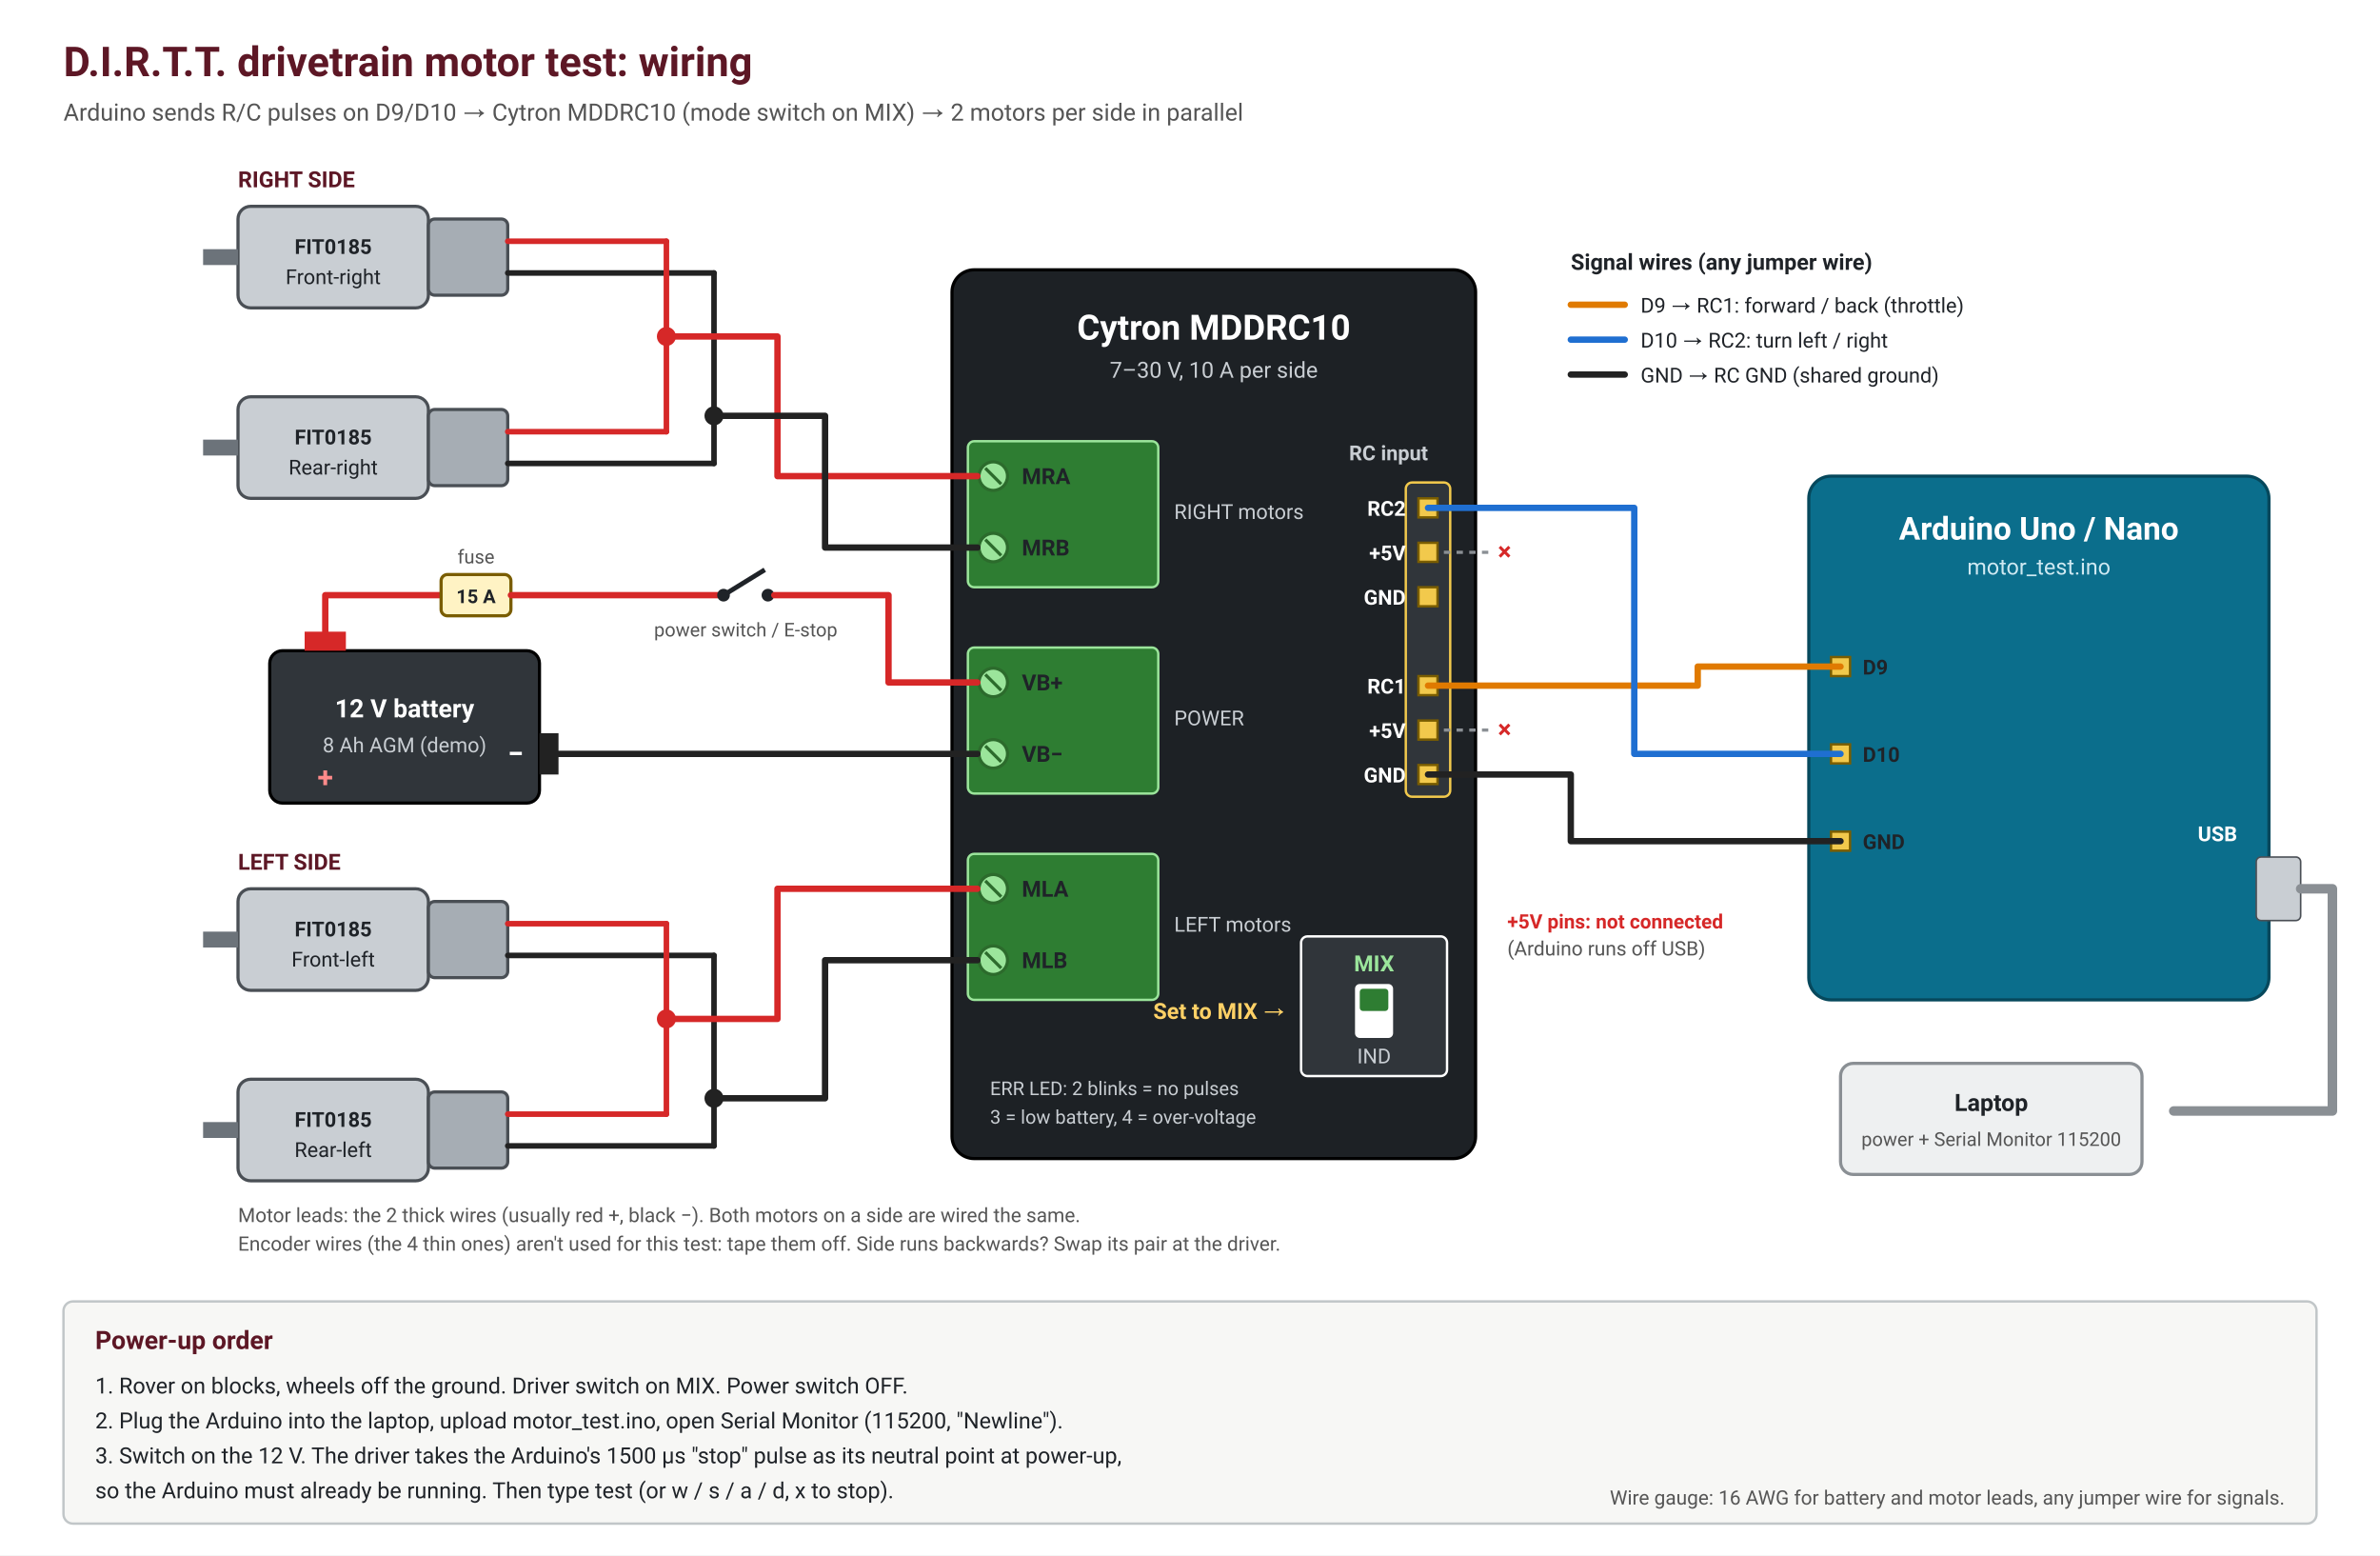
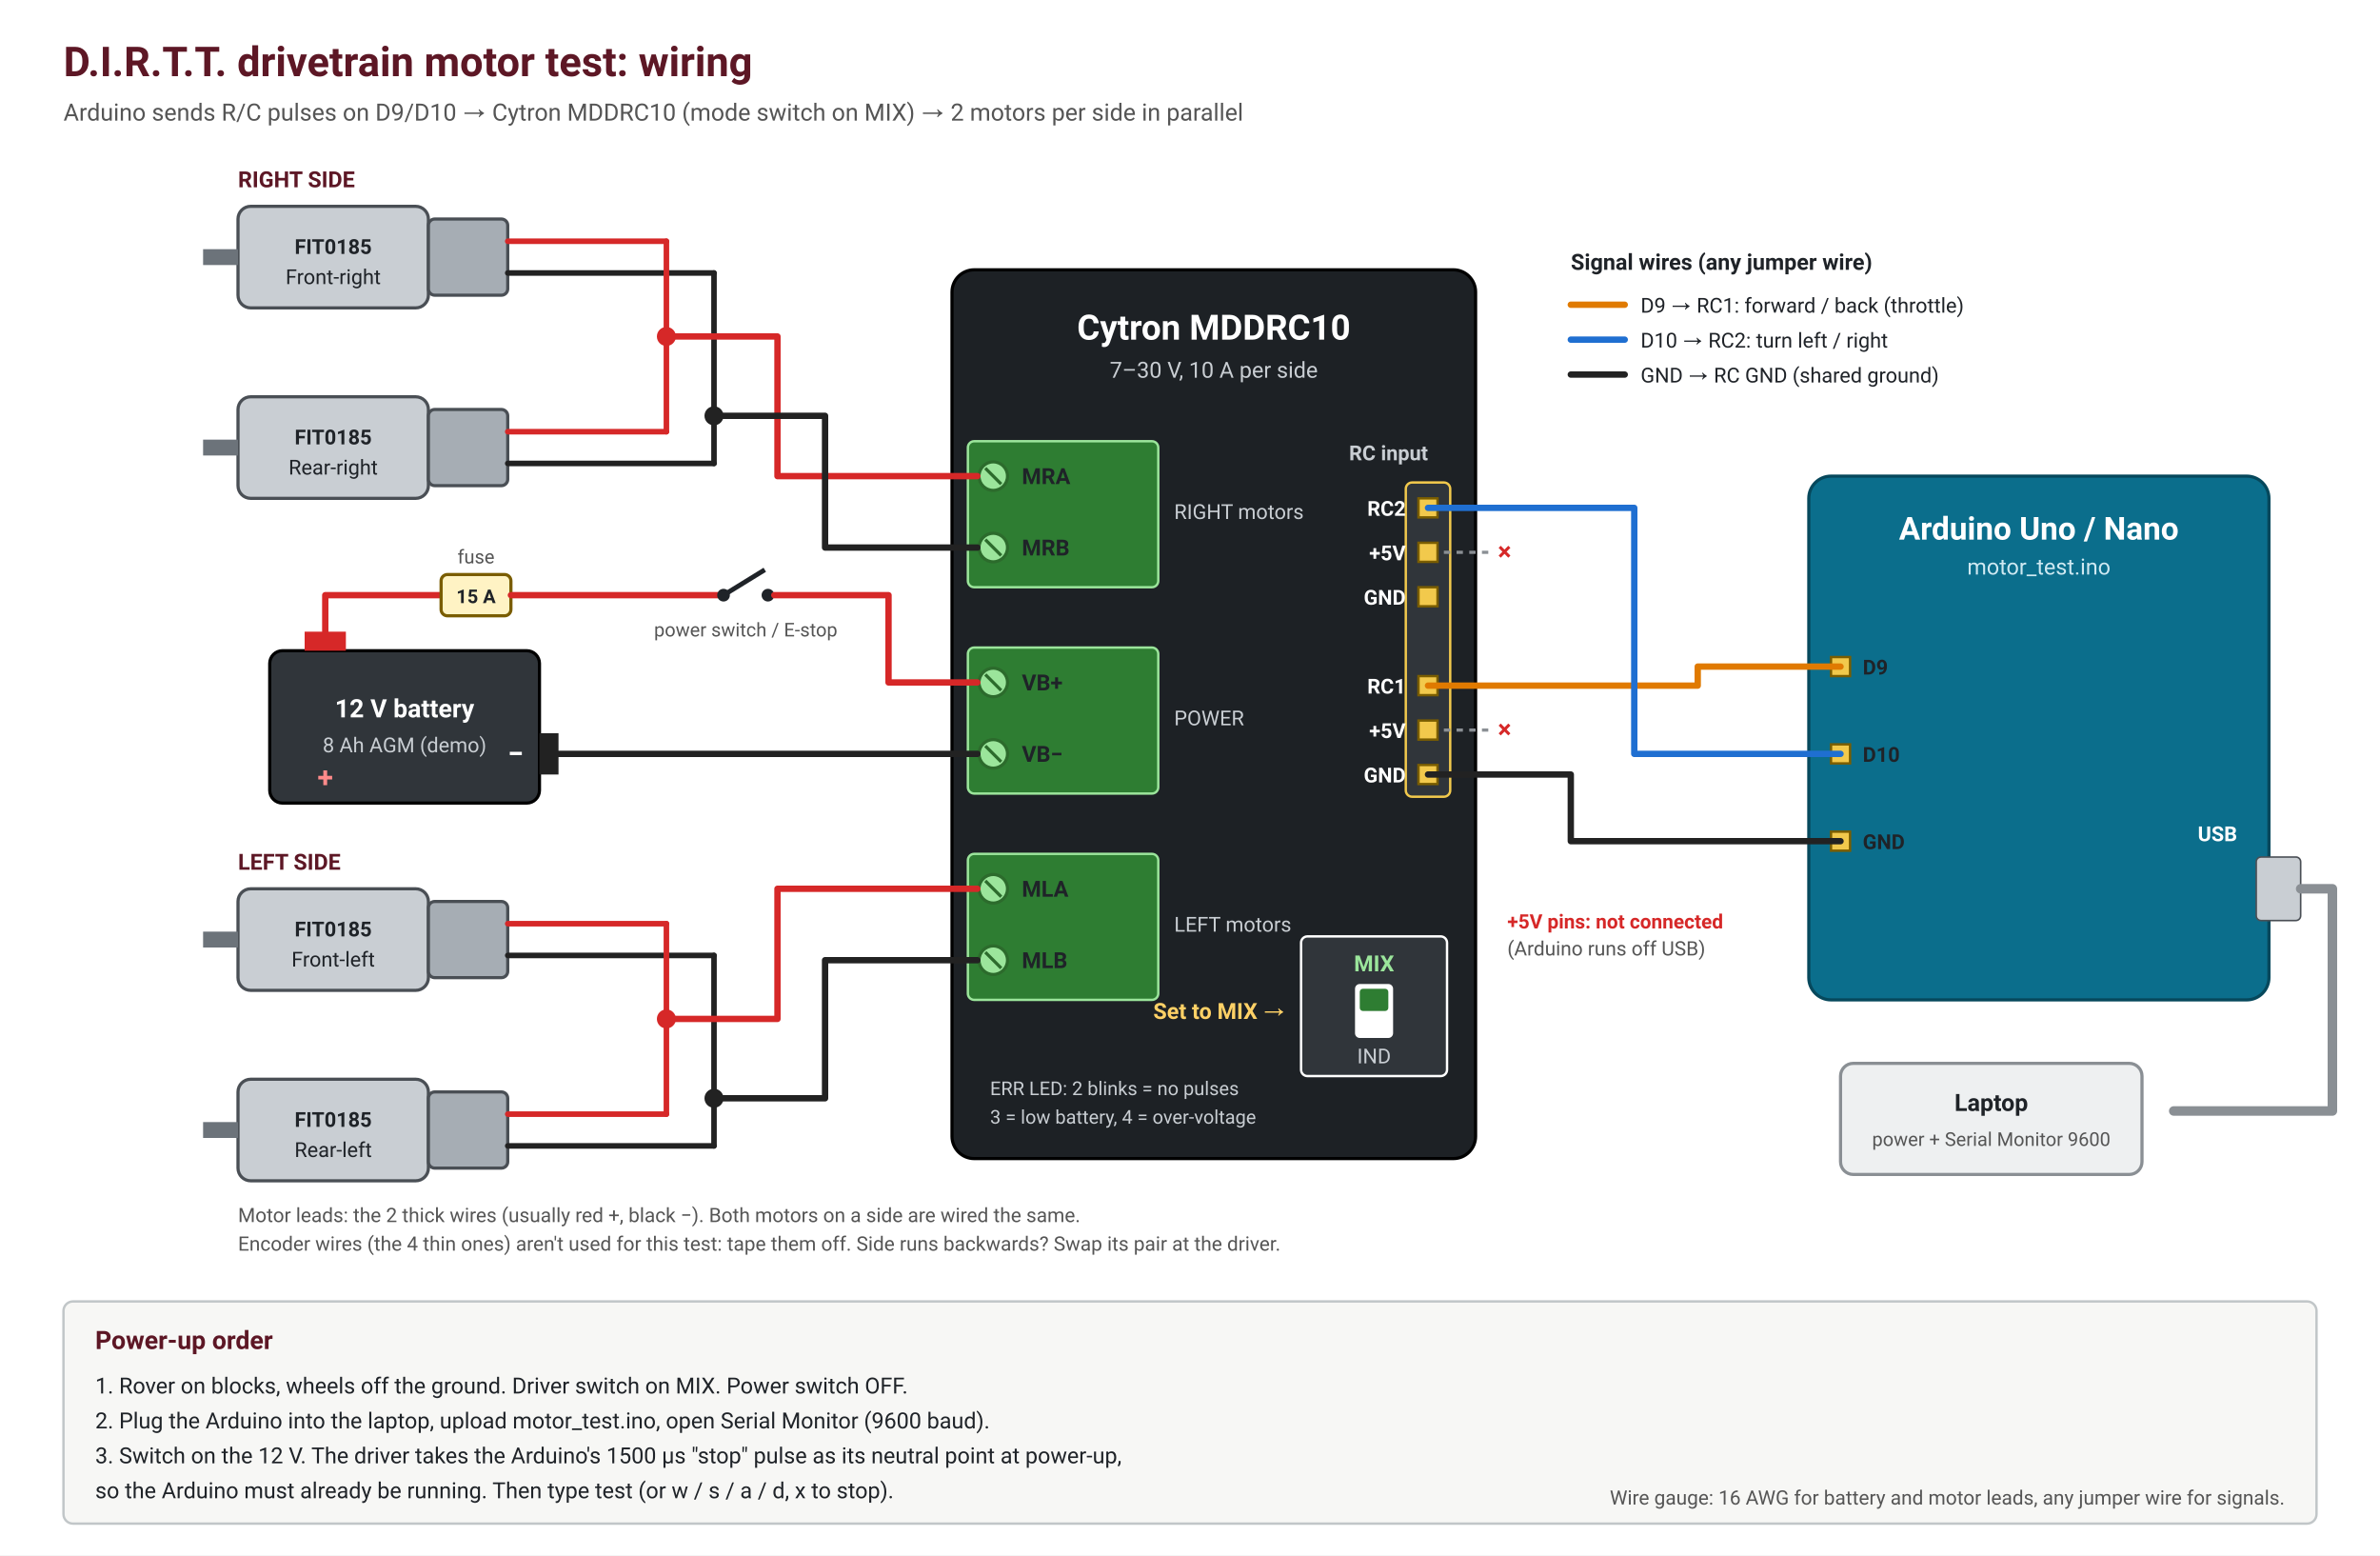
<svg xmlns="http://www.w3.org/2000/svg" viewBox="0 0 1500 980" width="1500" height="980" font-family="Segoe UI, Roboto, Helvetica, Arial, sans-serif">
  <rect width="1500" height="980" fill="#ffffff" />
  <text x="40" y="48" font-size="26" font-weight="bold" text-anchor="start" fill="#5D1725">D.I.R.T.T. drivetrain motor test: wiring</text>
  <text x="40" y="76" font-size="15" font-weight="normal" text-anchor="start" fill="#555">Arduino sends R/C pulses on D9/D10 → Cytron MDDRC10 (mode switch on MIX) → 2 motors per side in parallel</text>
  <rect x="600" y="170" width="330" height="560" rx="14" fill="#1d2125" stroke="#000" stroke-width="2" />
  <text x="765.0" y="214" font-size="22" font-weight="bold" text-anchor="middle" fill="#ffffff">Cytron MDDRC10</text>
  <text x="765.0" y="238" font-size="14" font-weight="normal" text-anchor="middle" fill="#c9ced3">7–30 V, 10 A per side</text>
  <rect x="610" y="278" width="120" height="92" rx="4" fill="#2e7d32" stroke="#9be59b" stroke-width="1.5" />
  <rect x="610" y="408" width="120" height="92" rx="4" fill="#2e7d32" stroke="#9be59b" stroke-width="1.5" />
  <rect x="610" y="538" width="120" height="92" rx="4" fill="#2e7d32" stroke="#9be59b" stroke-width="1.5" />
  <circle cx="626" cy="300" r="9" fill="#9be59b" stroke="#2c6b2c" stroke-width="2" />
  <line x1="621" y1="295" x2="631" y2="305" stroke="#2c6b2c" stroke-width="2" />
  <text x="644" y="305" font-size="14" font-weight="bold" text-anchor="start" fill="#1f2328">MRA</text>
  <circle cx="626" cy="345" r="9" fill="#9be59b" stroke="#2c6b2c" stroke-width="2" />
  <line x1="621" y1="340" x2="631" y2="350" stroke="#2c6b2c" stroke-width="2" />
  <text x="644" y="350" font-size="14" font-weight="bold" text-anchor="start" fill="#1f2328">MRB</text>
  <circle cx="626" cy="430" r="9" fill="#9be59b" stroke="#2c6b2c" stroke-width="2" />
  <line x1="621" y1="425" x2="631" y2="435" stroke="#2c6b2c" stroke-width="2" />
  <text x="644" y="435" font-size="14" font-weight="bold" text-anchor="start" fill="#1f2328">VB+</text>
  <circle cx="626" cy="475" r="9" fill="#9be59b" stroke="#2c6b2c" stroke-width="2" />
  <line x1="621" y1="470" x2="631" y2="480" stroke="#2c6b2c" stroke-width="2" />
  <text x="644" y="480" font-size="14" font-weight="bold" text-anchor="start" fill="#1f2328">VB−</text>
  <circle cx="626" cy="560" r="9" fill="#9be59b" stroke="#2c6b2c" stroke-width="2" />
  <line x1="621" y1="555" x2="631" y2="565" stroke="#2c6b2c" stroke-width="2" />
  <text x="644" y="565" font-size="14" font-weight="bold" text-anchor="start" fill="#1f2328">MLA</text>
  <circle cx="626" cy="605" r="9" fill="#9be59b" stroke="#2c6b2c" stroke-width="2" />
  <line x1="621" y1="600" x2="631" y2="610" stroke="#2c6b2c" stroke-width="2" />
  <text x="644" y="610" font-size="14" font-weight="bold" text-anchor="start" fill="#1f2328">MLB</text>
  <text x="740" y="327" font-size="13" font-weight="normal" text-anchor="start" fill="#c9ced3">RIGHT motors</text>
  <text x="740" y="457" font-size="13" font-weight="normal" text-anchor="start" fill="#c9ced3">POWER</text>
  <text x="740" y="587" font-size="13" font-weight="normal" text-anchor="start" fill="#c9ced3">LEFT motors</text>
  <rect x="886" y="304" width="28" height="198" rx="4" fill="#30353a" stroke="#f2c94c" stroke-width="1.5" />
  <rect x="894" y="314" width="12" height="12" fill="#f2c94c" stroke="#7a5d00" stroke-width="1.5" />
  <text x="886" y="325" font-size="13" font-weight="bold" text-anchor="end" fill="#ffffff">RC2</text>
  <rect x="894" y="342" width="12" height="12" fill="#f2c94c" stroke="#7a5d00" stroke-width="1.5" />
  <text x="886" y="353" font-size="13" font-weight="bold" text-anchor="end" fill="#ffffff">+5V</text>
  <rect x="894" y="370" width="12" height="12" fill="#f2c94c" stroke="#7a5d00" stroke-width="1.5" />
  <text x="886" y="381" font-size="13" font-weight="bold" text-anchor="end" fill="#ffffff">GND</text>
  <rect x="894" y="426" width="12" height="12" fill="#f2c94c" stroke="#7a5d00" stroke-width="1.5" />
  <text x="886" y="437" font-size="13" font-weight="bold" text-anchor="end" fill="#ffffff">RC1</text>
  <rect x="894" y="454" width="12" height="12" fill="#f2c94c" stroke="#7a5d00" stroke-width="1.5" />
  <text x="886" y="465" font-size="13" font-weight="bold" text-anchor="end" fill="#ffffff">+5V</text>
  <rect x="894" y="482" width="12" height="12" fill="#f2c94c" stroke="#7a5d00" stroke-width="1.5" />
  <text x="886" y="493" font-size="13" font-weight="bold" text-anchor="end" fill="#ffffff">GND</text>
  <text x="900" y="290" font-size="13" font-weight="bold" text-anchor="end" fill="#c9ced3">RC input</text>
  <rect x="820" y="590" width="92" height="88" rx="4" fill="#30353a" stroke="#ffffff" stroke-width="1.5" />
  <text x="866" y="612" font-size="14" font-weight="bold" text-anchor="middle" fill="#9be59b">MIX</text>
  <rect x="854" y="620" width="24" height="34" rx="3" fill="#ffffff" />
  <rect x="857" y="623" width="18" height="14" rx="2" fill="#2e7d32" />
  <text x="866" y="670" font-size="13" font-weight="normal" text-anchor="middle" fill="#c9ced3">IND</text>
  <text x="810" y="642" font-size="14" font-weight="bold" text-anchor="end" fill="#ffd166">Set to MIX →</text>
  <text x="624" y="690" font-size="12" font-weight="normal" text-anchor="start" fill="#c9ced3">ERR LED: 2 blinks = no pulses</text>
  <text x="624" y="708" font-size="12" font-weight="normal" text-anchor="start" fill="#c9ced3">3 = low battery, 4 = over-voltage</text>
  <rect x="150" y="130" width="120" height="64" rx="8" fill="#c9ced3" stroke="#4a4f55" stroke-width="2" />
  <rect x="270" y="138" width="50" height="48" rx="4" fill="#a6adb4" stroke="#4a4f55" stroke-width="2" />
  <rect x="128" y="157" width="22" height="10" fill="#6c737a" />
  <text x="210" y="160" font-size="13" font-weight="bold" text-anchor="middle" fill="#1f2328">FIT0185</text>
  <text x="210" y="179" font-size="13" font-weight="normal" text-anchor="middle" fill="#1f2328">Front-right</text>
  <rect x="150" y="250" width="120" height="64" rx="8" fill="#c9ced3" stroke="#4a4f55" stroke-width="2" />
  <rect x="270" y="258" width="50" height="48" rx="4" fill="#a6adb4" stroke="#4a4f55" stroke-width="2" />
  <rect x="128" y="277" width="22" height="10" fill="#6c737a" />
  <text x="210" y="280" font-size="13" font-weight="bold" text-anchor="middle" fill="#1f2328">FIT0185</text>
  <text x="210" y="299" font-size="13" font-weight="normal" text-anchor="middle" fill="#1f2328">Rear-right</text>
  <rect x="150" y="560" width="120" height="64" rx="8" fill="#c9ced3" stroke="#4a4f55" stroke-width="2" />
  <rect x="270" y="568" width="50" height="48" rx="4" fill="#a6adb4" stroke="#4a4f55" stroke-width="2" />
  <rect x="128" y="587" width="22" height="10" fill="#6c737a" />
  <text x="210" y="590" font-size="13" font-weight="bold" text-anchor="middle" fill="#1f2328">FIT0185</text>
  <text x="210" y="609" font-size="13" font-weight="normal" text-anchor="middle" fill="#1f2328">Front-left</text>
  <rect x="150" y="680" width="120" height="64" rx="8" fill="#c9ced3" stroke="#4a4f55" stroke-width="2" />
  <rect x="270" y="688" width="50" height="48" rx="4" fill="#a6adb4" stroke="#4a4f55" stroke-width="2" />
  <rect x="128" y="707" width="22" height="10" fill="#6c737a" />
  <text x="210" y="710" font-size="13" font-weight="bold" text-anchor="middle" fill="#1f2328">FIT0185</text>
  <text x="210" y="729" font-size="13" font-weight="normal" text-anchor="middle" fill="#1f2328">Rear-left</text>
  <path d="M320,152 L420,152" fill="none" stroke="#d62828" stroke-width="3.5" stroke-linejoin="round" stroke-linecap="round" />
  <path d="M320,172 L450,172" fill="none" stroke="#222222" stroke-width="3.5" stroke-linejoin="round" stroke-linecap="round" />
  <path d="M320,272 L420,272" fill="none" stroke="#d62828" stroke-width="3.5" stroke-linejoin="round" stroke-linecap="round" />
  <path d="M320,292 L450,292" fill="none" stroke="#222222" stroke-width="3.5" stroke-linejoin="round" stroke-linecap="round" />
  <path d="M420,152 L420,272" fill="none" stroke="#d62828" stroke-width="3.5" stroke-linejoin="round" stroke-linecap="round" />
  <path d="M450,172 L450,292" fill="none" stroke="#222222" stroke-width="3.5" stroke-linejoin="round" stroke-linecap="round" />
  <path d="M420,212.0 L490,212.0 L490,300 L616,300" fill="none" stroke="#d62828" stroke-width="4" stroke-linejoin="round" stroke-linecap="round" />
  <path d="M450,262.0 L520,262.0 L520,345 L616,345" fill="none" stroke="#222222" stroke-width="4" stroke-linejoin="round" stroke-linecap="round" />
  <circle cx="420" cy="212.0" r="6" fill="#d62828" />
  <circle cx="450" cy="262.0" r="6" fill="#222222" />
  <path d="M320,582 L420,582" fill="none" stroke="#d62828" stroke-width="3.5" stroke-linejoin="round" stroke-linecap="round" />
  <path d="M320,602 L450,602" fill="none" stroke="#222222" stroke-width="3.5" stroke-linejoin="round" stroke-linecap="round" />
  <path d="M320,702 L420,702" fill="none" stroke="#d62828" stroke-width="3.5" stroke-linejoin="round" stroke-linecap="round" />
  <path d="M320,722 L450,722" fill="none" stroke="#222222" stroke-width="3.5" stroke-linejoin="round" stroke-linecap="round" />
  <path d="M420,582 L420,702" fill="none" stroke="#d62828" stroke-width="3.5" stroke-linejoin="round" stroke-linecap="round" />
  <path d="M450,602 L450,722" fill="none" stroke="#222222" stroke-width="3.5" stroke-linejoin="round" stroke-linecap="round" />
  <path d="M420,642.0 L490,642.0 L490,560 L616,560" fill="none" stroke="#d62828" stroke-width="4" stroke-linejoin="round" stroke-linecap="round" />
  <path d="M450,692.0 L520,692.0 L520,605 L616,605" fill="none" stroke="#222222" stroke-width="4" stroke-linejoin="round" stroke-linecap="round" />
  <circle cx="420" cy="642.0" r="6" fill="#d62828" />
  <circle cx="450" cy="692.0" r="6" fill="#222222" />
  <text x="150" y="118" font-size="14" font-weight="bold" text-anchor="start" fill="#5D1725">RIGHT SIDE</text>
  <text x="150" y="548" font-size="14" font-weight="bold" text-anchor="start" fill="#5D1725">LEFT SIDE</text>
  <text x="150" y="770" font-size="12.5" font-weight="normal" text-anchor="start" fill="#555">Motor leads: the 2 thick wires (usually red +, black −). Both motors on a side are wired the same.</text>
  <text x="150" y="788" font-size="12.5" font-weight="normal" text-anchor="start" fill="#555">Encoder wires (the 4 thin ones) aren't used for this test: tape them off. Side runs backwards? Swap its pair at the driver.</text>
  <rect x="170" y="410" width="170" height="96" rx="8" fill="#30353a" stroke="#000" stroke-width="2" />
  <rect x="192" y="398" width="26" height="12" fill="#d62828" />
  <rect x="340" y="462" width="12" height="26" fill="#222222" />
  <text x="255" y="452" font-size="16" font-weight="bold" text-anchor="middle" fill="#ffffff">12 V battery</text>
  <text x="255" y="474" font-size="13" font-weight="normal" text-anchor="middle" fill="#c9ced3">8 Ah AGM (demo)</text>
  <text x="205" y="496" font-size="18" font-weight="bold" text-anchor="middle" fill="#ff8a8a">+</text>
  <text x="325" y="481" font-size="18" font-weight="bold" text-anchor="middle" fill="#ffffff">−</text>
  <path d="M205,398 L205,375 L278,375" fill="none" stroke="#d62828" stroke-width="4" stroke-linejoin="round" stroke-linecap="round" />
  <rect x="278" y="362" width="44" height="26" rx="4" fill="#fff3c4" stroke="#7a5d00" stroke-width="2" />
  <text x="300" y="380" font-size="12" font-weight="bold" text-anchor="middle" fill="#1f2328">15 A</text>
  <text x="300" y="355" font-size="12" font-weight="normal" text-anchor="middle" fill="#555">fuse</text>
  <path d="M322,375 L452,375" fill="none" stroke="#d62828" stroke-width="4" stroke-linejoin="round" stroke-linecap="round" />
  <circle cx="456" cy="375" r="4" fill="#1f2328" />
  <circle cx="484" cy="375" r="4" fill="#1f2328" />
  <line x1="456" y1="375" x2="482" y2="359" stroke="#1f2328" stroke-width="3" />
  <text x="470" y="401" font-size="12" font-weight="normal" text-anchor="middle" fill="#555">power switch / E-stop</text>
  <path d="M488,375 L560,375 L560,430 L616,430" fill="none" stroke="#d62828" stroke-width="4" stroke-linejoin="round" stroke-linecap="round" />
  <path d="M352,475 L616,475" fill="none" stroke="#222222" stroke-width="4" stroke-linejoin="round" stroke-linecap="round" />
  <rect x="1140" y="300" width="290" height="330" rx="14" fill="#0b6e8c" stroke="#06485c" stroke-width="2" />
  <text x="1285.0" y="340" font-size="20" font-weight="bold" text-anchor="middle" fill="#ffffff">Arduino Uno / Nano</text>
  <text x="1285.0" y="362" font-size="14" font-weight="normal" text-anchor="middle" fill="#cfe9f2">motor_test.ino</text>
  <rect x="1154" y="414" width="12" height="12" fill="#f2c94c" stroke="#7a5d00" stroke-width="1.5" />
  <text x="1174" y="425" font-size="13" font-weight="bold" text-anchor="start" fill="#1f2328">D9</text>
  <rect x="1154" y="469" width="12" height="12" fill="#f2c94c" stroke="#7a5d00" stroke-width="1.5" />
  <text x="1174" y="480" font-size="13" font-weight="bold" text-anchor="start" fill="#1f2328">D10</text>
  <rect x="1154" y="524" width="12" height="12" fill="#f2c94c" stroke="#7a5d00" stroke-width="1.5" />
  <text x="1174" y="535" font-size="13" font-weight="bold" text-anchor="start" fill="#1f2328">GND</text>
  <rect x="1422" y="540" width="28" height="40" rx="3" fill="#c9ced3" stroke="#4a4f55" />
  <text x="1410" y="530" font-size="13" font-weight="bold" text-anchor="end" fill="#ffffff">USB</text>
  <path d="M1450,560 L1470,560 L1470,700 L1370,700" fill="none" stroke="#8a8f94" stroke-width="6" stroke-linejoin="round" stroke-linecap="round" />
  <rect x="1160" y="670" width="190" height="70" rx="8" fill="#eef0f1" stroke="#8a8f94" stroke-width="2" />
  <text x="1255" y="700" font-size="15" font-weight="bold" text-anchor="middle" fill="#1f2328">Laptop</text>
-   <text x="1255" y="722" font-size="12" font-weight="normal" text-anchor="middle" fill="#555">power + Serial Monitor 115200</text>
+   <text x="1255" y="722" font-size="12" font-weight="normal" text-anchor="middle" fill="#555">power + Serial Monitor 9600</text>
  <path d="M1160,420 L1070,420 L1070,432 L900,432" fill="none" stroke="#e07a00" stroke-width="4" stroke-linejoin="round" stroke-linecap="round" />
  <path d="M1160,475 L1030,475 L1030,320 L900,320" fill="none" stroke="#1f6fd1" stroke-width="4" stroke-linejoin="round" stroke-linecap="round" />
  <path d="M1160,530 L990,530 L990,488 L900,488" fill="none" stroke="#222222" stroke-width="4" stroke-linejoin="round" stroke-linecap="round" />
  <text x="990" y="170" font-size="14" font-weight="bold" text-anchor="start" fill="#1f2328">Signal wires (any jumper wire)</text>
  <path d="M990,192 L1024,192" fill="none" stroke="#e07a00" stroke-width="4" stroke-linejoin="round" stroke-linecap="round" />
  <text x="1034" y="197" font-size="13" font-weight="normal" text-anchor="start" fill="#1f2328">D9 → RC1: forward / back (throttle)</text>
  <path d="M990,214 L1024,214" fill="none" stroke="#1f6fd1" stroke-width="4" stroke-linejoin="round" stroke-linecap="round" />
  <text x="1034" y="219" font-size="13" font-weight="normal" text-anchor="start" fill="#1f2328">D10 → RC2: turn left / right</text>
  <path d="M990,236 L1024,236" fill="none" stroke="#222222" stroke-width="4" stroke-linejoin="round" stroke-linecap="round" />
  <text x="1034" y="241" font-size="13" font-weight="normal" text-anchor="start" fill="#1f2328">GND → RC GND (shared ground)</text>
  <line x1="910" y1="460" x2="940" y2="460" stroke="#8a8f94" stroke-width="2" stroke-dasharray="4 4" />
  <text x="944" y="465" font-size="16" font-weight="bold" fill="#d62828">×</text>
  <line x1="910" y1="348" x2="940" y2="348" stroke="#8a8f94" stroke-width="2" stroke-dasharray="4 4" />
  <text x="944" y="353" font-size="16" font-weight="bold" fill="#d62828">×</text>
  <text x="950" y="585" font-size="12.5" font-weight="bold" text-anchor="start" fill="#d62828">+5V pins: not connected</text>
  <text x="950" y="602" font-size="12.5" font-weight="normal" text-anchor="start" fill="#555">(Arduino runs off USB)</text>
  <rect x="40" y="820" width="1420" height="140" rx="6" fill="#f7f7f5" stroke="#C1C6C8" stroke-width="1.5" />
  <text x="60" y="850" font-size="16" font-weight="bold" text-anchor="start" fill="#5D1725">Power-up order</text>
  <text x="60" y="878" font-size="14" font-weight="normal" text-anchor="start" fill="#1f2328">1. Rover on blocks, wheels off the ground. Driver switch on MIX. Power switch OFF.</text>
-   <text x="60" y="900" font-size="14" font-weight="normal" text-anchor="start" fill="#1f2328">2. Plug the Arduino into the laptop, upload motor_test.ino, open Serial Monitor (115200, "Newline").</text>
+   <text x="60" y="900" font-size="14" font-weight="normal" text-anchor="start" fill="#1f2328">2. Plug the Arduino into the laptop, upload motor_test.ino, open Serial Monitor (9600 baud).</text>
  <text x="60" y="922" font-size="14" font-weight="normal" text-anchor="start" fill="#1f2328">3. Switch on the 12 V. The driver takes the Arduino's 1500 µs "stop" pulse as its neutral point at power-up,</text>
  <text x="60" y="944" font-size="14" font-weight="normal" text-anchor="start" fill="#1f2328">    so the Arduino must already be running. Then type  test  (or w / s / a / d, x to stop).</text>
  <text x="1440" y="948" font-size="12.5" font-weight="normal" text-anchor="end" fill="#555">Wire gauge: 16 AWG for battery and motor leads, any jumper wire for signals.</text>
</svg>
